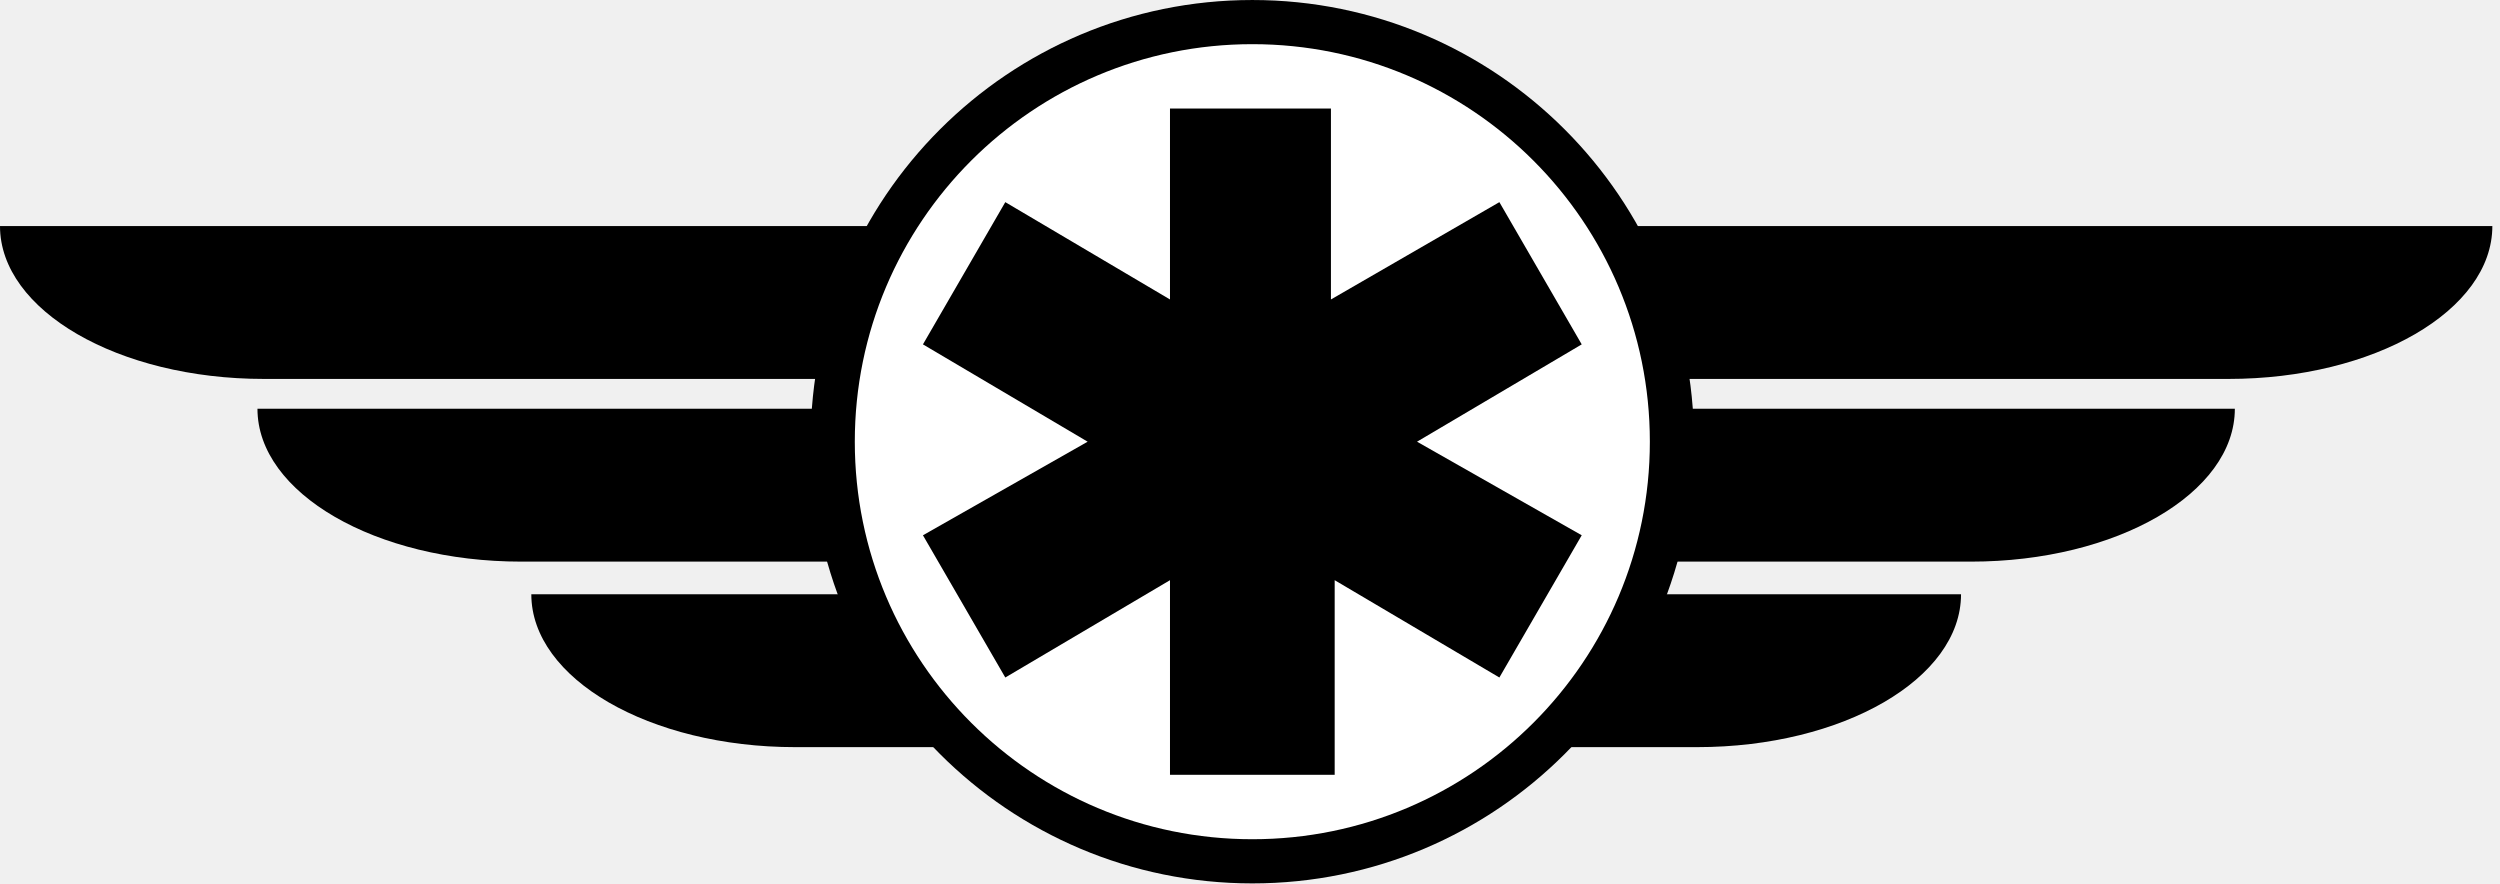
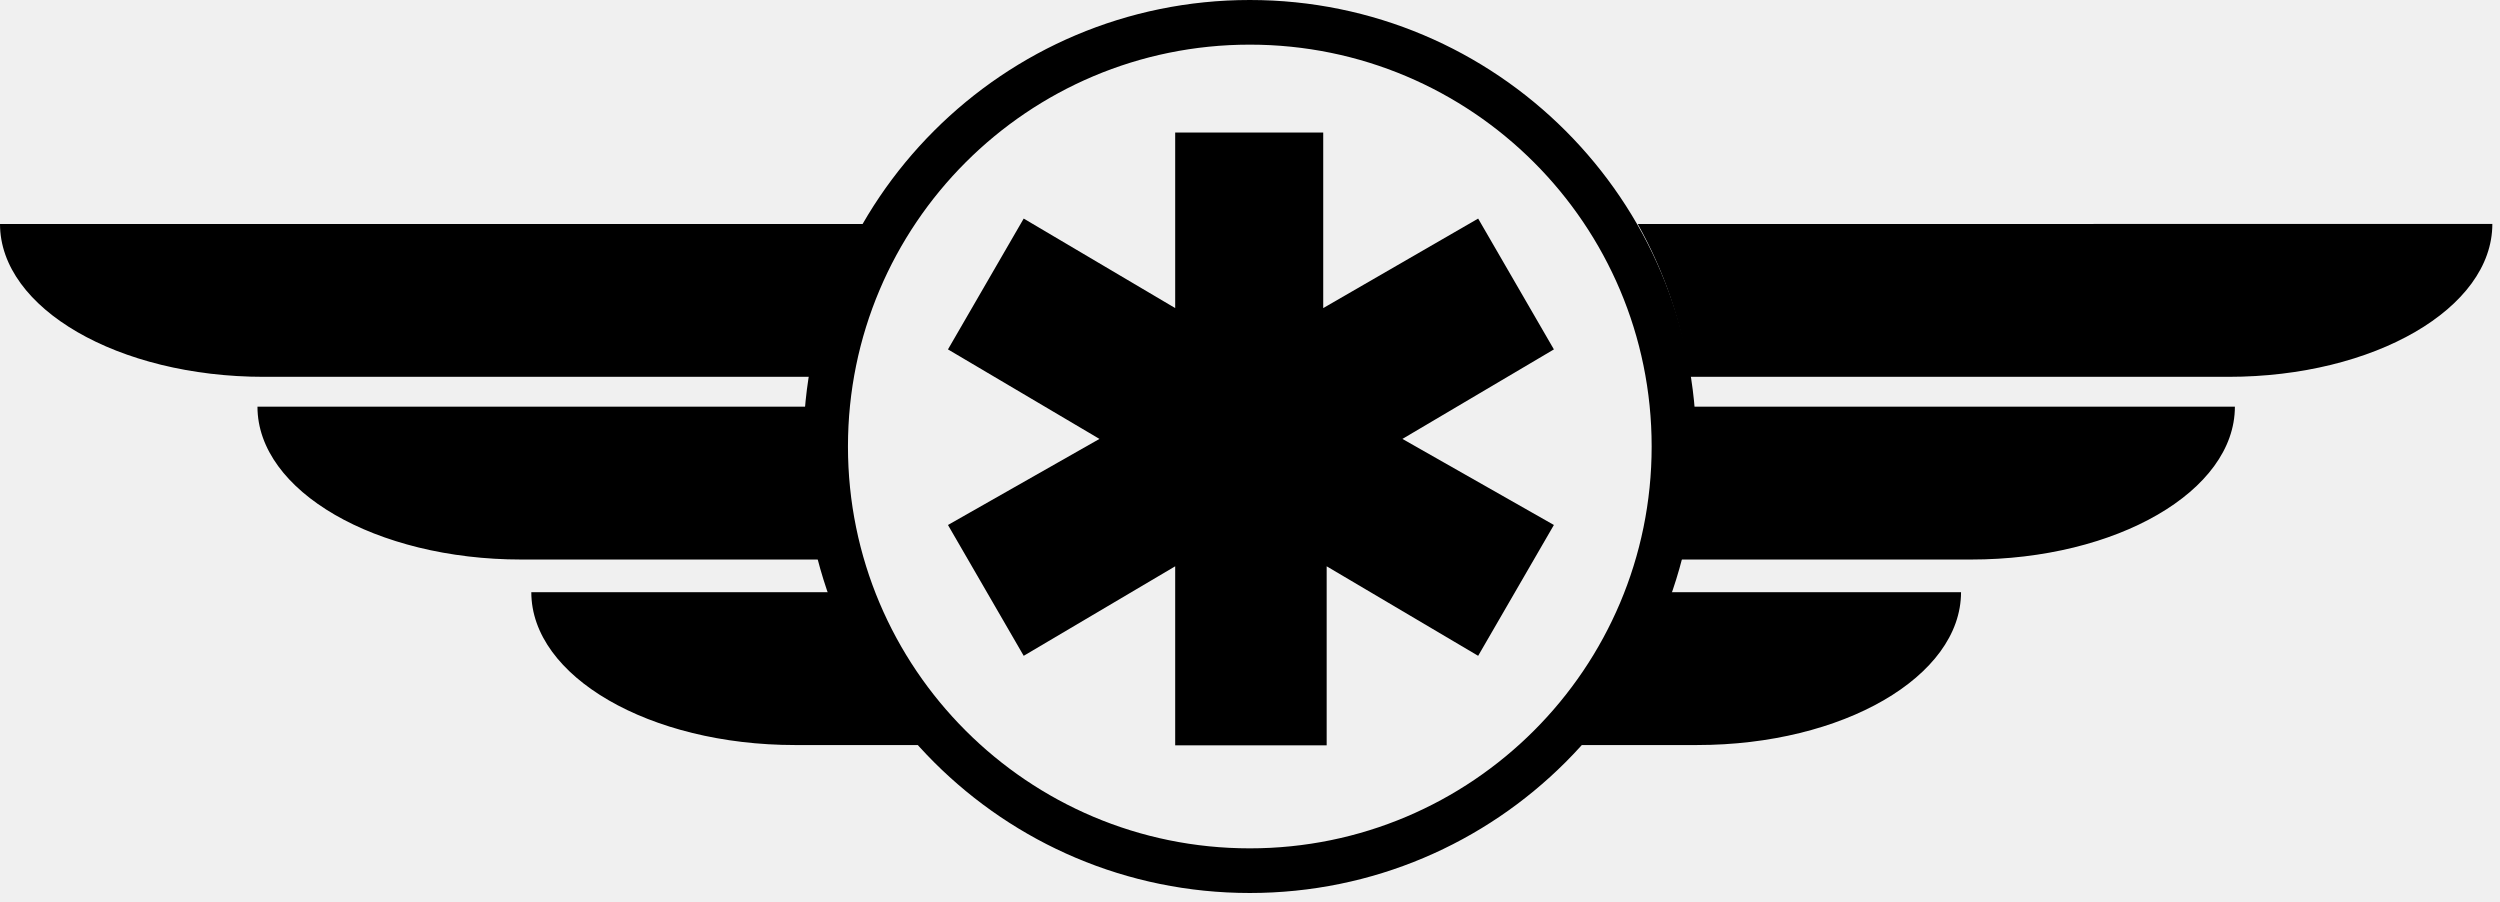
- <svg xmlns="http://www.w3.org/2000/svg" width="100%" height="100%" viewBox="0 0 283 100" version="1.1" xml:space="preserve" style="fill-rule:evenodd;clip-rule:evenodd;">
-   <g transform="matrix(1,0,0,1,-524.365,-649.388)">
-     <g transform="matrix(1.19156,0,0,1.15149,-118.026,292.395)">
-       <ellipse cx="658.09" cy="353.45" rx="41.962" ry="43.422" />
+ <svg xmlns="http://www.w3.org/2000/svg" width="100%" height="100%" viewBox="0 0 283 102" version="1.1" xml:space="preserve" style="fill-rule:evenodd;clip-rule:evenodd;stroke-linejoin:round;stroke-miterlimit:2;">
+   <g transform="matrix(1,0,0,1,-343.925,-526.913)">
+     <g transform="matrix(-0.184312,0.982868,0.982868,0.184312,410.543,514.284)">
+       <path d="M49.61,-58.475C58.996,-56.715 64.151,-42.132 61.113,-25.931L49.61,35.409C43.345,35.135 37.231,36.051 31.522,37.982L49.61,-58.475Z" style="fill-rule:nonzero;" />
    </g>
-     <g transform="matrix(1,0,0,1,26.3239,339.202)">
-       <path d="M652.424,335.777L498.041,335.777C498.041,345.327 511.424,353.081 527.908,353.081L652.424,353.081L652.424,335.777Z" />
+     <g transform="matrix(1,0,0,1,435.842,590.252)">
+       <path d="M0,-17.304L-62.772,-17.304C-62.772,-7.754 -49.39,0 -32.906,0L1.731,0C0.513,-4.319 -0.153,-8.869 -0.153,-13.576C-0.153,-14.831 -0.091,-16.072 0,-17.304" style="fill-rule:nonzero;" />
    </g>
-     <g transform="matrix(1,0,0,1,55.4685,359.883)">
-       <path d="M652.424,335.777L498.041,335.777C498.041,345.327 511.424,353.081 527.908,353.081L652.424,353.081L652.424,335.777Z" />
+     <g transform="matrix(-0.355237,0.934776,0.934776,0.355237,443.012,584.391)">
+       <path d="M22.767,-33.008C31.694,-29.615 34.188,-14.35 28.333,1.058L22.767,15.704C19.844,9.549 15.681,3.979 10.444,-0.58L22.767,-33.008Z" style="fill-rule:nonzero;" />
    </g>
-     <g transform="matrix(1,0,0,1,26.3239,339.202)">
-       <path d="M666.129,377.458L558.186,377.458C558.186,387.009 571.568,394.762 588.052,394.762L666.129,394.762L666.129,377.458Z" />
+     <g transform="matrix(0.250491,-0.968119,-0.968119,-0.250491,590.698,545.169)">
+       <path d="M-22.247,-11.431C-18.118,-27.389 -7.259,-38.403 1.987,-36.011L-22.247,57.649C-26.596,53.477 -31.742,50.051 -37.53,47.639L-22.247,-11.431Z" style="fill-rule:nonzero;" />
    </g>
-     <g transform="matrix(-1,0,0,1,1304.54,339.202)">
-       <path d="M652.424,335.777L498.041,335.777C498.041,345.327 511.424,353.081 527.908,353.081L652.424,353.081L652.424,335.777Z" />
+     <g transform="matrix(1,0,0,1,533.805,572.948)">
+       <path d="M0,17.304L33.242,17.304C49.726,17.304 63.109,9.55 63.109,0L1.731,0C1.822,1.232 1.884,2.473 1.884,3.728C1.884,8.435 1.218,12.985 0,17.304" style="fill-rule:nonzero;" />
    </g>
-     <g transform="matrix(-1,0,0,1,1275.39,359.883)">
-       <path d="M652.424,335.777L498.041,335.777C498.041,345.327 511.424,353.081 527.908,353.081L652.424,353.081L652.424,335.777Z" />
+     <g transform="matrix(0.980926,-0.194382,-0.194382,-0.980926,537.878,612.602)">
+       <path d="M-1.533,1.681C14.637,-1.524 29.271,3.481 31.128,12.849L-1.533,19.321C-5.155,13.397 -9.954,8.364 -15.534,4.455L-1.533,1.681Z" style="fill-rule:nonzero;" />
    </g>
-     <g transform="matrix(-1,0,0,1,1304.54,339.202)">
-       <path d="M666.129,377.458L558.186,377.458C558.186,387.009 571.568,394.762 588.052,394.762L666.129,394.762L666.129,377.458Z" />
+     <g transform="matrix(1,0,0,1,485.403,531.967)">
+       <path d="M0,90.979C-25.123,90.979 -45.489,70.613 -45.489,45.49C-45.489,20.366 -25.123,0 0,0C25.123,0 45.489,20.366 45.489,45.49C45.489,70.613 25.123,90.979 0,90.979M0,-5.054C-27.915,-5.054 -50.544,17.575 -50.544,45.49C-50.544,73.404 -27.915,96.033 0,96.033C27.915,96.033 50.544,73.404 50.544,45.49C50.544,17.575 27.915,-5.054 0,-5.054" style="fill-rule:nonzero;" />
    </g>
-     <g transform="matrix(0.701063,0,0,0.717994,223.086,359.991)">
-       <ellipse cx="631.958" cy="472.702" rx="64.188" ry="62.675" style="fill:white;" />
-     </g>
-     <g transform="matrix(0.423712,0,0,0.423712,666.129,699.388)">
-       <g transform="matrix(1,0,0,1,-96,-96)">
-         <g id="cross">
-           <path id="inner" d="M74,133L74,185L118,185L118,133L162,159L184,121L140,96L184,70L162,32L117,58L117,7L74,7L74,58L30,32L8,70L52,96L8,121L30,159L74,133Z" style="stroke:white;stroke-opacity:0;stroke-width:2px;" />
-         </g>
-         <g id="symbols">
-                 </g>
-       </g>
+     <g transform="matrix(1,0,0,1,476.956,562.178)">
+       <path d="M0,28.84L0,49.106L17.148,49.106L17.148,28.84L34.296,38.973L42.87,24.163L25.722,14.42L42.87,4.287L34.296,-10.523L16.758,-0.39L16.758,-20.266L0,-20.266L0,-0.39L-17.148,-10.523L-25.722,4.287L-8.574,14.42L-25.722,24.163L-17.148,38.973L0,28.84Z" />
    </g>
  </g>
</svg>
